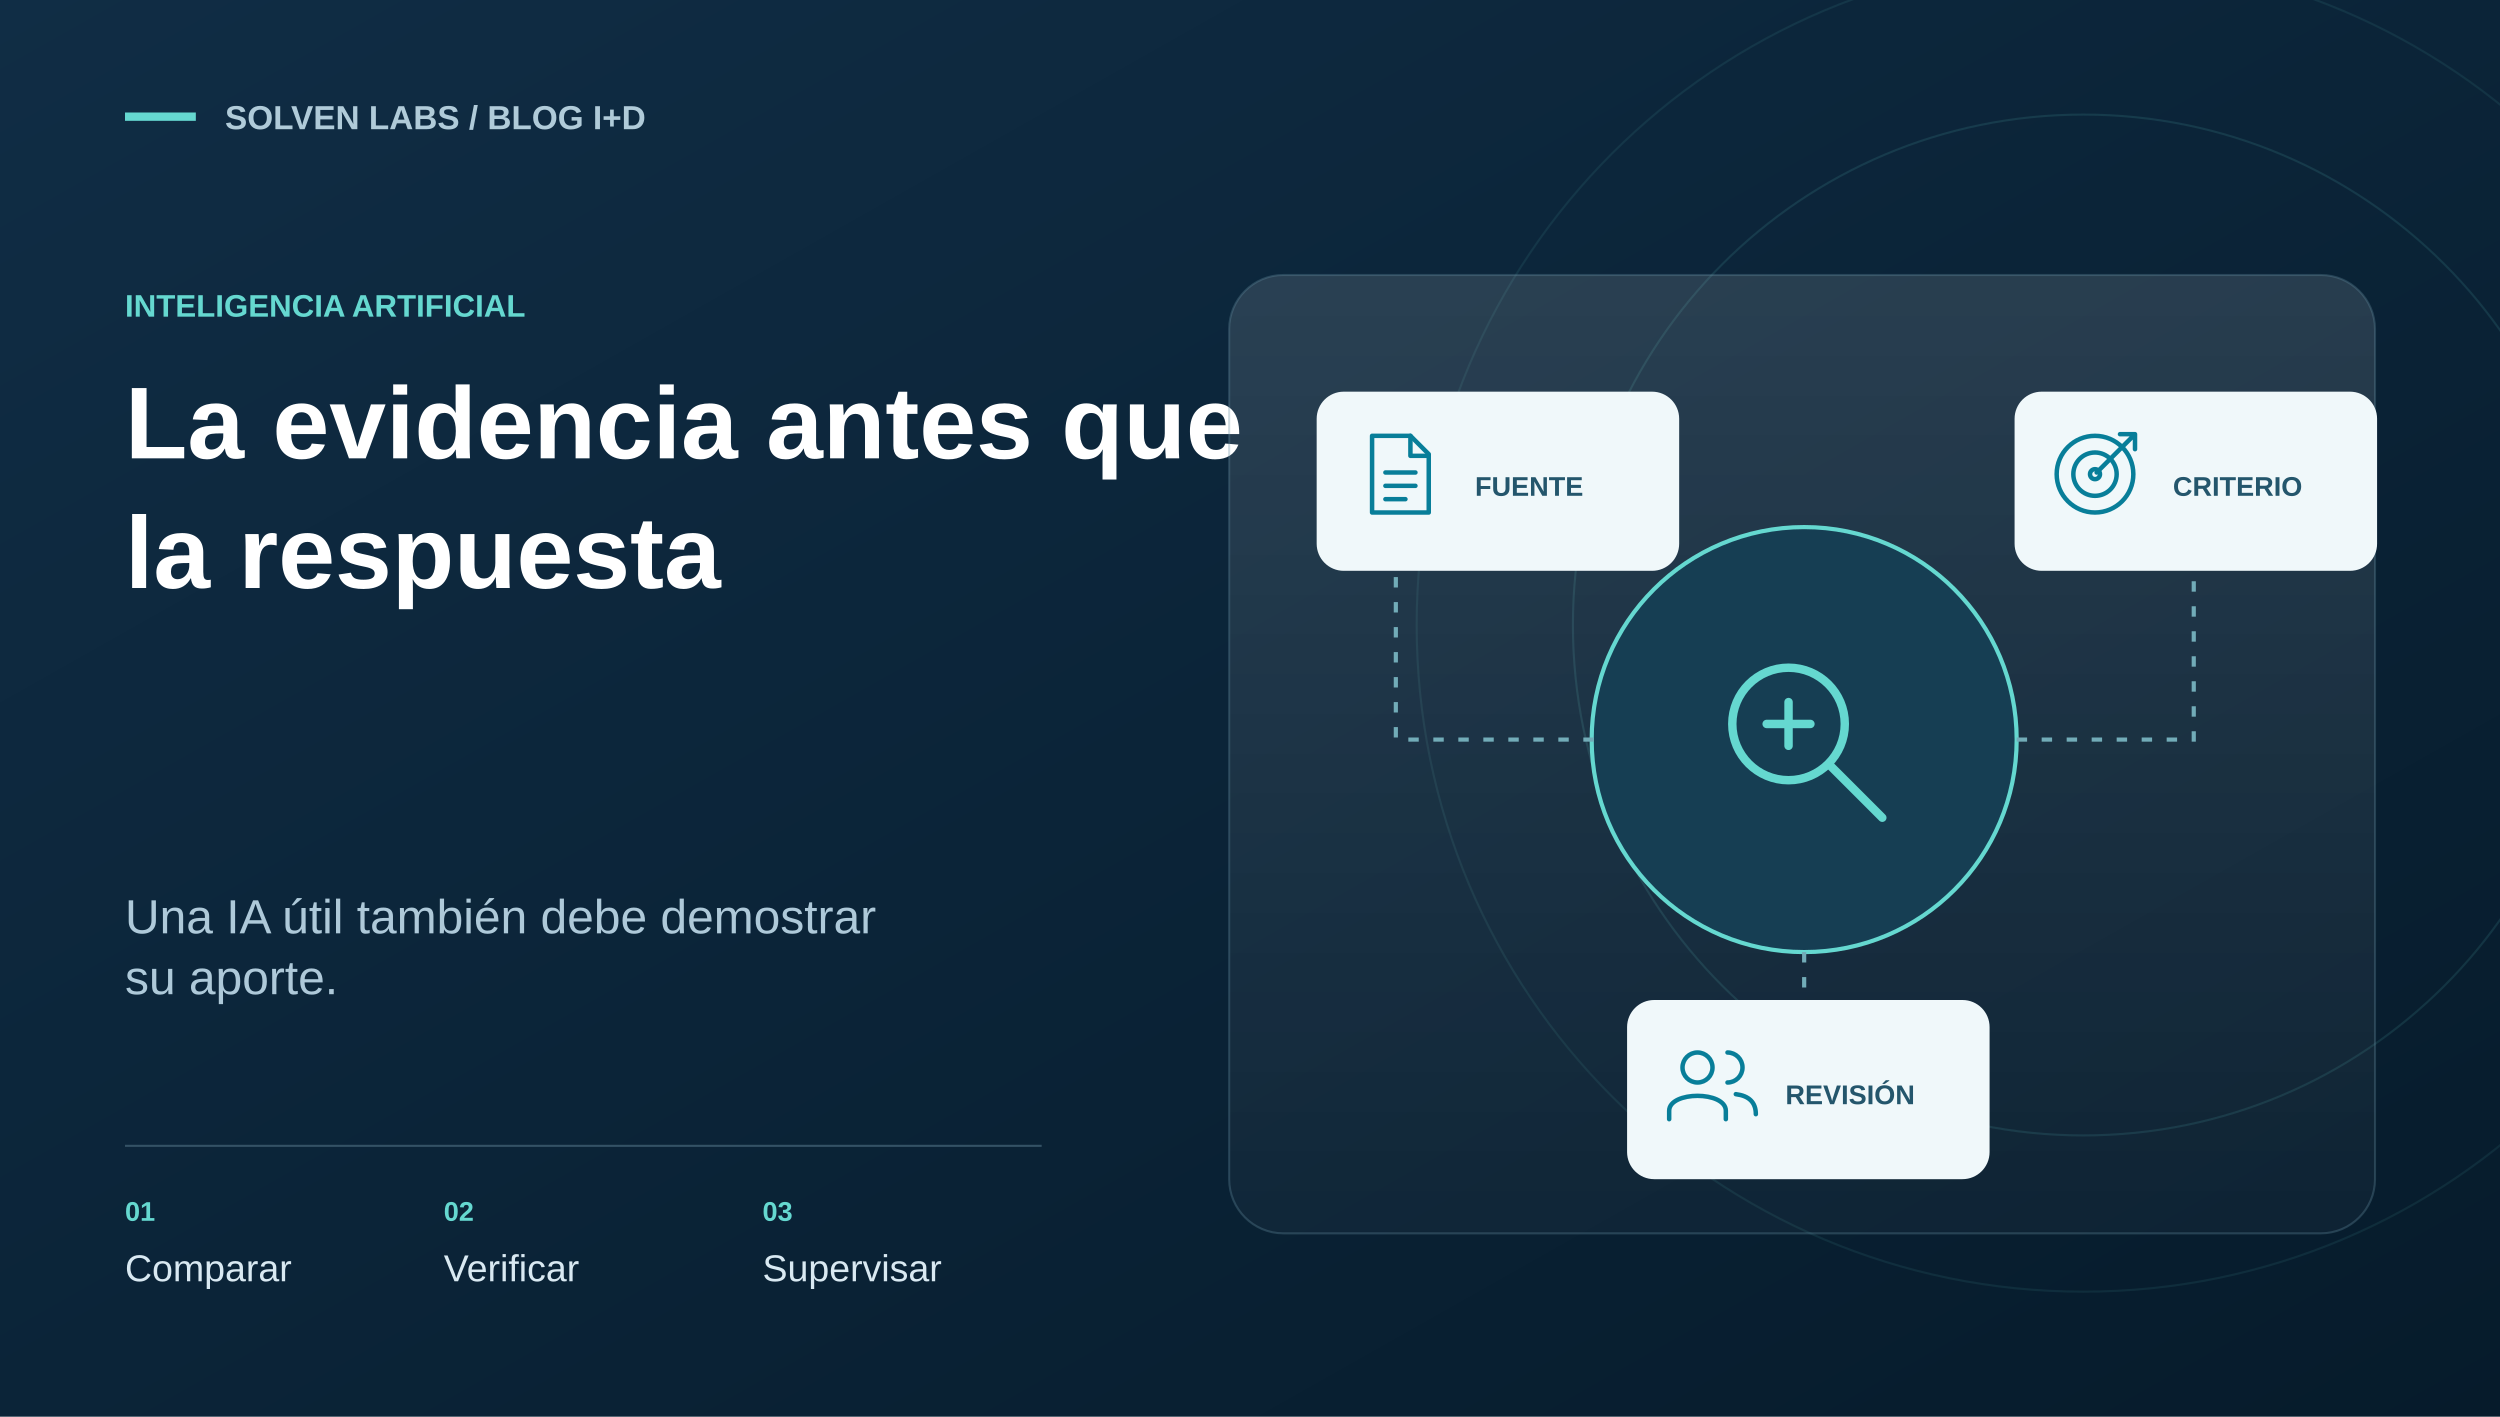
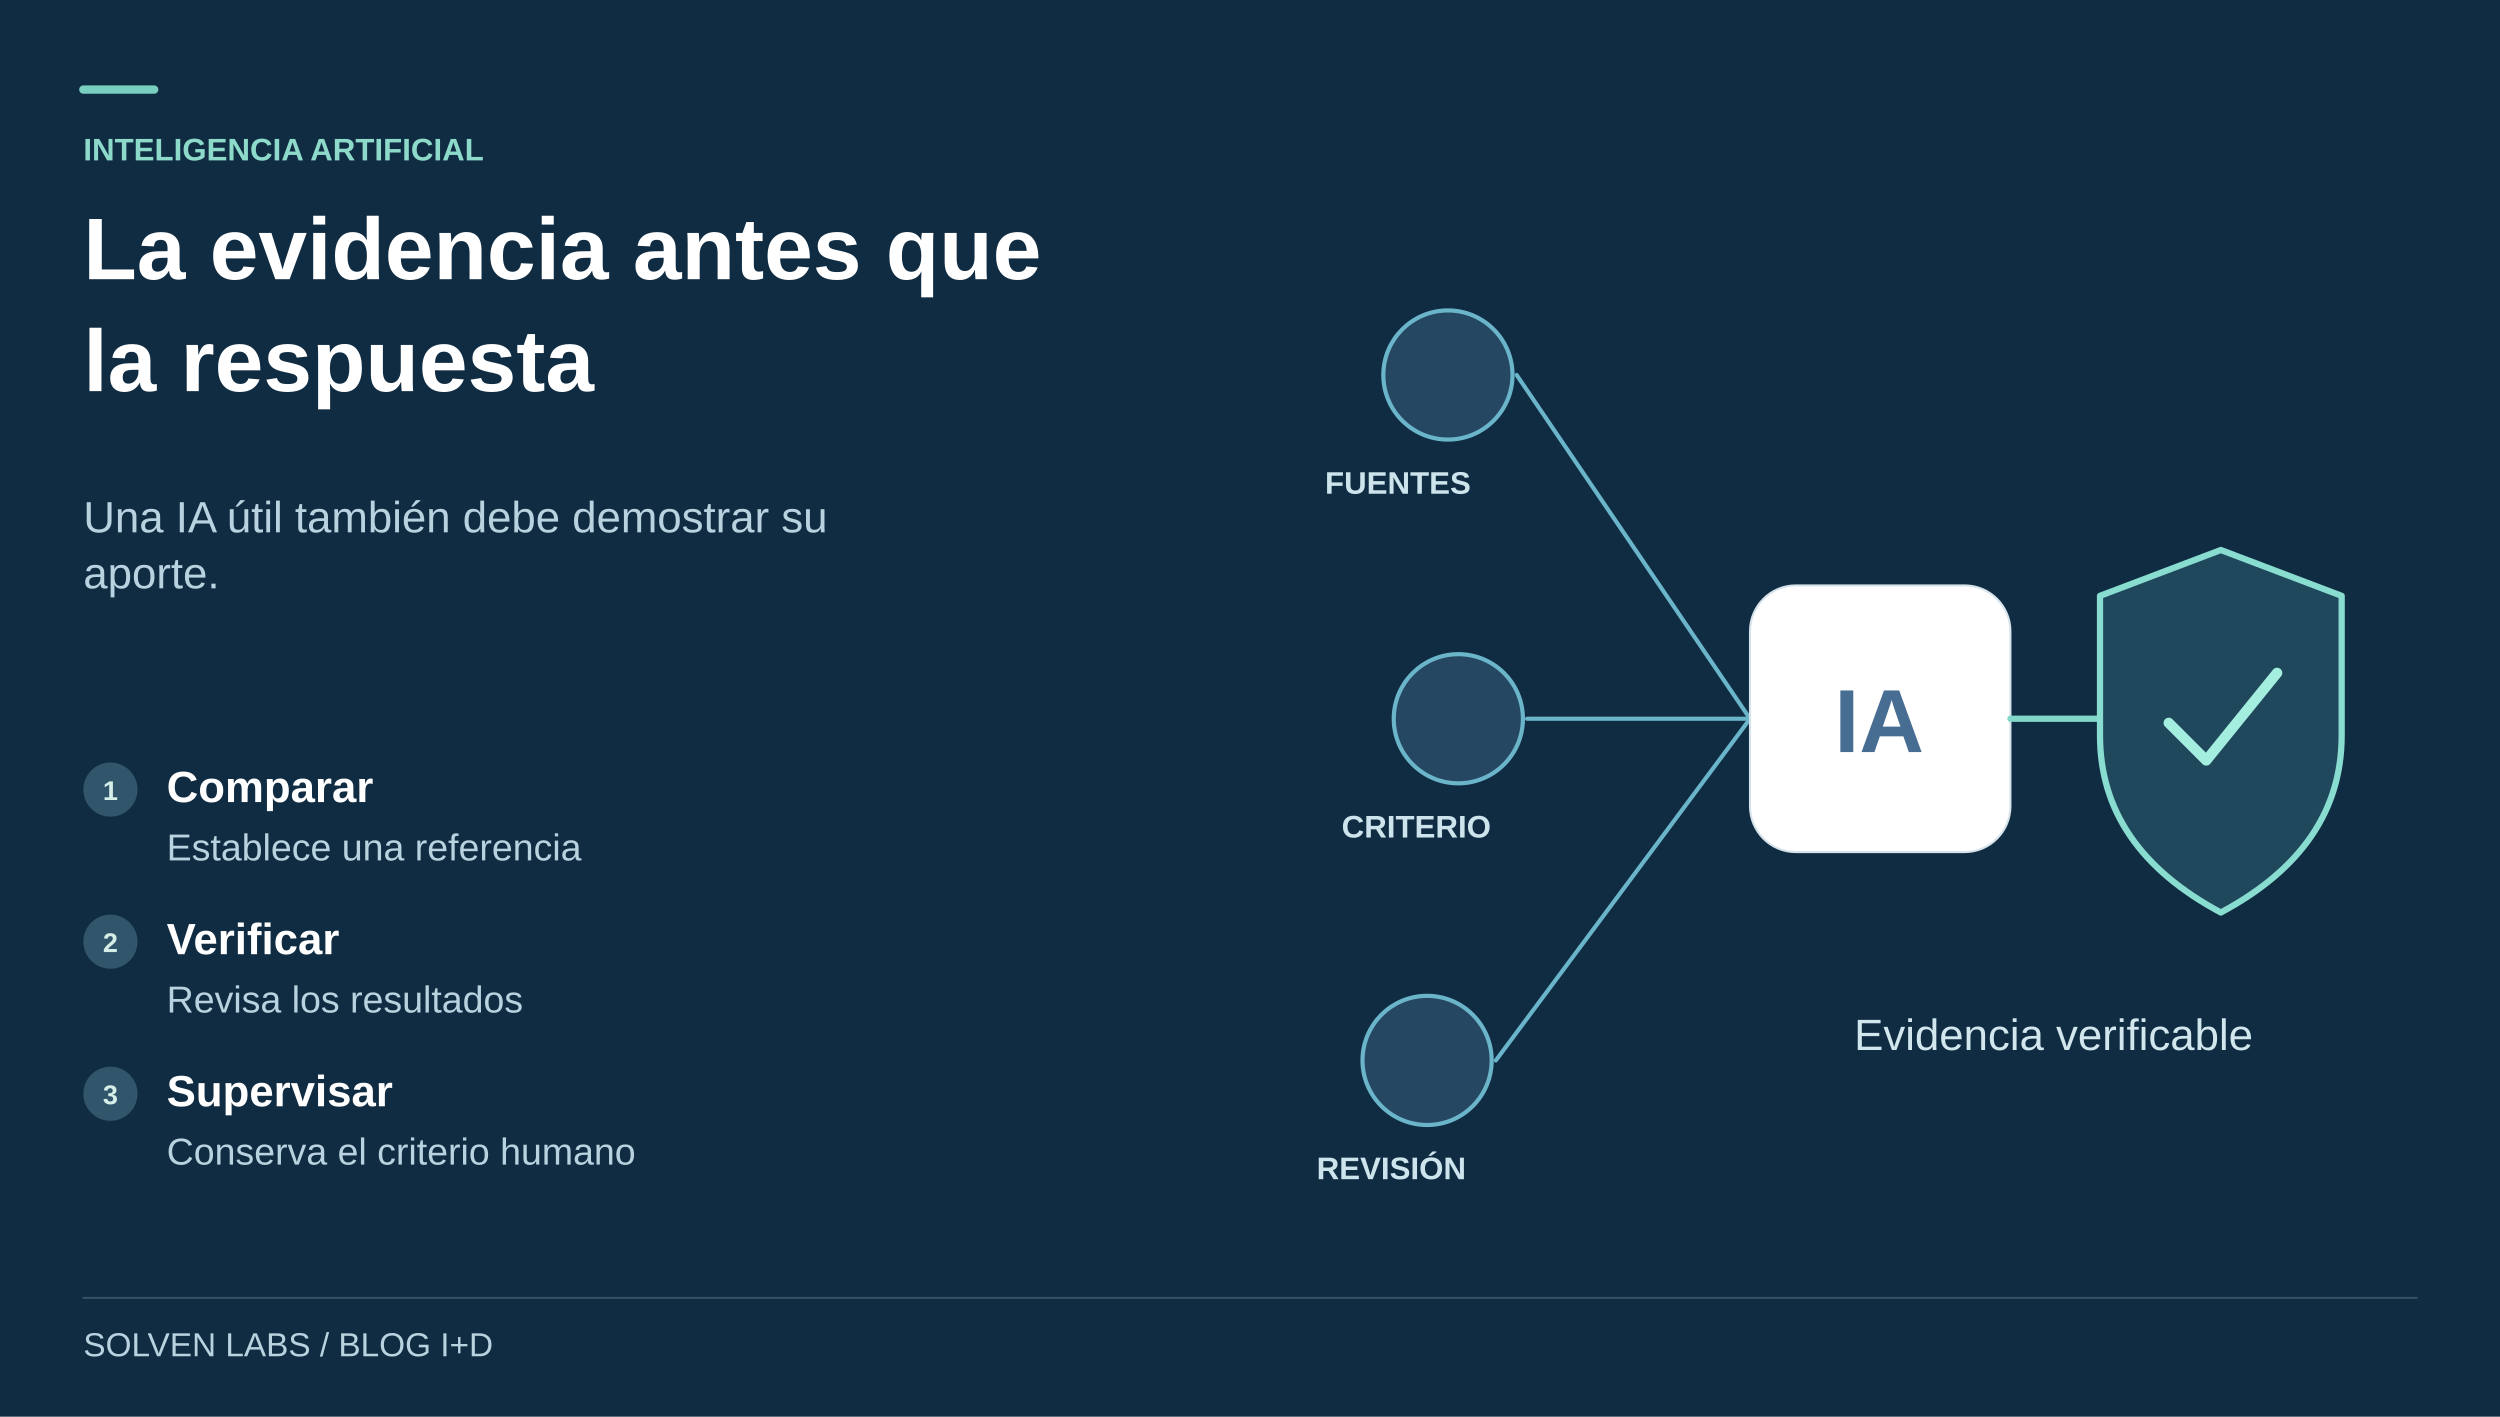
- <svg xmlns="http://www.w3.org/2000/svg" viewBox="0 0 1200 680" role="img" aria-labelledby="title desc">
-   <defs>
-     <linearGradient id="paper" x2="1" y2="1">
-       <stop stop-color="#f9fcfd" />
-       <stop offset="1" stop-color="#eaf2f6" />
-     </linearGradient>
-     <linearGradient id="night" x2="1" y2="1">
-       <stop stop-color="#102d45" />
-       <stop offset="1" stop-color="#061b2b" />
-     </linearGradient>
-     <linearGradient id="glass" x2="0" y2="1">
-       <stop stop-color="#fff" stop-opacity=".12" />
-       <stop offset="1" stop-color="#fff" stop-opacity=".025" />
-     </linearGradient>
-     <filter id="shadow" x="-30%" y="-30%" width="160%" height="180%">
-       <feDropShadow dx="0" dy="10" stdDeviation="12" flood-color="#052d45" flood-opacity=".1" />
-     </filter>
-     <marker id="arrow" viewBox="0 0 10 10" refX="8" refY="5" markerWidth="5" markerHeight="5" orient="auto">
-       <path d="m1 1 7 4-7 4" fill="none" stroke="#56a4b9" stroke-width="1.5" />
-     </marker>
-   </defs>
+ <svg xmlns="http://www.w3.org/2000/svg" width="1200" height="680" viewBox="0 0 1200 680" role="img" aria-labelledby="title desc">
+   <rect x="0" y="0" width="1200" height="680" rx="0" fill="#102c42" stroke="none" />
  <g font-family="Arial, Helvetica, sans-serif">
-     <rect width="1200" height="680" fill="url(#night)" />
-     <circle cx="1000" cy="300" r="320" fill="none" stroke="#65d8d0" stroke-opacity=".09" />
-     <circle cx="1000" cy="300" r="245" fill="none" stroke="#65d8d0" stroke-opacity=".12" />
-     <path d="M60 56h34" stroke="#65d8d0" stroke-width="4" />
-     <text x="108" y="62" fill="#b0cbd9" font-size="16" font-weight="700">SOLVEN LABS  /  BLOG I+D</text>
-     <text x="60" y="152" fill="#65d8d0" font-size="15" font-weight="700">INTELIGENCIA ARTIFICIAL</text>
-     <text x="60" y="220" fill="#fff" font-size="49" font-weight="700">La evidencia antes que</text>
-     <text x="60" y="282.23" fill="#fff" font-size="49" font-weight="700">la respuesta</text>
-     <text x="60" y="448" fill="#aec9d9" font-size="23" font-weight="400">Una IA útil también debe demostrar</text>
-     <text x="60" y="477.21" fill="#aec9d9" font-size="23" font-weight="400">su aporte.</text>
-     <path d="M60 550h440" stroke="#345265" />
-     <text x="60" y="586" fill="#65d8d0" font-size="13" font-weight="700">01</text>
-     <text x="60" y="615" fill="#d9e9f2" font-size="18" font-weight="500">Comparar</text>
-     <text x="213" y="586" fill="#65d8d0" font-size="13" font-weight="700">02</text>
-     <text x="213" y="615" fill="#d9e9f2" font-size="18" font-weight="500">Verificar</text>
-     <text x="366" y="586" fill="#65d8d0" font-size="13" font-weight="700">03</text>
-     <text x="366" y="615" fill="#d9e9f2" font-size="18" font-weight="500">Supervisar</text>
-     <g transform="translate(590 132)">
-       <rect width="550" height="460" rx="26" fill="url(#glass)" stroke="#648ea1" stroke-opacity=".32" />
-       <circle cx="276" cy="223" r="102" fill="#163e53" stroke="#65d8d0" stroke-width="2" />
-       <g transform="translate(228 175) scale(1.5)" fill="none" stroke="#65d8d0" stroke-width="2.7" stroke-linecap="round" stroke-linejoin="round">
-         <circle cx="27" cy="27" r="18" />
-         <path d="m40 40 17 17M20 27h14M27 20v14" />
-       </g>
-       <path d="M175 223H80V103m298 120h85V103M276 325v61" fill="none" stroke="#72acb8" stroke-width="2" stroke-dasharray="5 7" />
-       <rect x="42" y="56" width="174" height="86" rx="13" fill="#f0f8fa" />
-       <g transform="translate(55 70) scale(0.8)" fill="none" stroke="#087e99" stroke-width="2.7" stroke-linecap="round" stroke-linejoin="round">
-         <path d="M17 9h23l11 11v35H17z" />
-         <path d="M40 9v12h11M25 31h18M25 39h18M25 47h12" />
-       </g>
-       <text x="118" y="106" fill="#24566c" font-size="13" font-weight="700">FUENTE</text>
-       <rect x="377" y="56" width="174" height="86" rx="13" fill="#f0f8fa" />
-       <g transform="translate(390 70) scale(0.8)" fill="none" stroke="#087e99" stroke-width="2.7" stroke-linecap="round" stroke-linejoin="round">
-         <circle cx="32" cy="32" r="23" />
-         <circle cx="32" cy="32" r="13" />
-         <circle cx="32" cy="32" r="3" />
-         <path d="m33 31 23-23M47 8h9v9" />
-       </g>
-       <text x="453" y="106" fill="#24566c" font-size="13" font-weight="700">CRITERIO</text>
-       <rect x="191" y="348" width="174" height="86" rx="13" fill="#f0f8fa" />
-       <g transform="translate(204 362) scale(0.8)" fill="none" stroke="#087e99" stroke-width="2.7" stroke-linecap="round" stroke-linejoin="round">
-         <circle cx="26" cy="23" r="9" />
-         <path d="M9 54v-5c0-12 34-12 34 0v5M44 14a9 9 0 0 1 0 18M49 39c8 1 12 5 12 12" />
-       </g>
-       <text x="267" y="398" fill="#24566c" font-size="13" font-weight="700">REVISIÓN</text>
+     <path d="M40 43h34" fill="none" stroke="#79cfbf" stroke-width="4" stroke-linecap="round" stroke-linejoin="round" stroke-dasharray="" />
+     <text x="40" y="77" font-size="15" fill="#8edaca" font-weight="700" text-anchor="start">INTELIGENCIA ARTIFICIAL</text>
+     <text x="40" y="134" font-size="42" fill="#fff" font-weight="700" text-anchor="start">La evidencia antes que</text>
+     <text x="40" y="187.76" font-size="42" fill="#fff" font-weight="700" text-anchor="start">la respuesta</text>
+     <text x="40" y="255.52" font-size="21" fill="#b9d2df" font-weight="400" text-anchor="start">Una IA útil también debe demostrar su</text>
+     <text x="40" y="282.4" font-size="21" fill="#b9d2df" font-weight="400" text-anchor="start">aporte.</text>
+     <g transform="translate(620 100)">
+       <circle cx="75" cy="80" r="31" fill="#264762" stroke="#6bb5ca" stroke-width="2" />
+       <path d="M108 80 220 245" fill="none" stroke="#6bb5ca" stroke-width="2" stroke-linecap="round" stroke-linejoin="round" stroke-dasharray="" />
+       <circle cx="80" cy="245" r="31" fill="#264762" stroke="#6bb5ca" stroke-width="2" />
+       <path d="M113 245 220 245" fill="none" stroke="#6bb5ca" stroke-width="2" stroke-linecap="round" stroke-linejoin="round" stroke-dasharray="" />
+       <circle cx="65" cy="409" r="31" fill="#264762" stroke="#6bb5ca" stroke-width="2" />
+       <path d="M98 409 220 245" fill="none" stroke="#6bb5ca" stroke-width="2" stroke-linecap="round" stroke-linejoin="round" stroke-dasharray="" />
+       <rect x="220" y="181" width="125" height="128" rx="22" fill="#fff" stroke="#d6e3eb" />
+       <text x="282" y="261" font-size="43" fill="#476d92" font-weight="700" text-anchor="middle">IA</text>
+       <path d="M345 245h45" fill="none" stroke="#82d7c9" stroke-width="3" stroke-linecap="round" stroke-linejoin="round" stroke-dasharray="" />
+       <path d="M446 164 504 186v67q0 54-58 85-58-31-58-85v-67Z" fill="#20485c" stroke="#89ddd0" stroke-width="3" stroke-linecap="round" stroke-linejoin="round" stroke-dasharray="" />
+       <path d="M421 247l18 18 34-42" fill="none" stroke="#a4eee0" stroke-width="5" stroke-linecap="round" stroke-linejoin="round" stroke-dasharray="" />
+       <text x="16" y="137" font-size="15" fill="#cde4ec" font-weight="700" text-anchor="start">FUENTES</text>
+       <text x="24" y="302" font-size="15" fill="#cde4ec" font-weight="700" text-anchor="start">CRITERIO</text>
+       <text x="12" y="466" font-size="15" fill="#cde4ec" font-weight="700" text-anchor="start">REVISIÓN</text>
+       <text x="270" y="404" font-size="21" fill="#d1e6ed" font-weight="400" text-anchor="start">Evidencia verificable</text>
    </g>
+     <circle cx="53" cy="379" r="13" fill="#31556b" stroke="none" stroke-width="2" />
+     <text x="53" y="384" font-size="13" fill="#d5eee8" font-weight="700" text-anchor="middle">1</text>
+     <text x="80" y="385" font-size="21" fill="#fff" font-weight="700" text-anchor="start">Comparar</text>
+     <text x="80" y="413" font-size="18" fill="#b9d2df" font-weight="400" text-anchor="start">Establece una referencia</text>
+     <circle cx="53" cy="452" r="13" fill="#31556b" stroke="none" stroke-width="2" />
+     <text x="53" y="457" font-size="13" fill="#d5eee8" font-weight="700" text-anchor="middle">2</text>
+     <text x="80" y="458" font-size="21" fill="#fff" font-weight="700" text-anchor="start">Verificar</text>
+     <text x="80" y="486" font-size="18" fill="#b9d2df" font-weight="400" text-anchor="start">Revisa los resultados</text>
+     <circle cx="53" cy="525" r="13" fill="#31556b" stroke="none" stroke-width="2" />
+     <text x="53" y="530" font-size="13" fill="#d5eee8" font-weight="700" text-anchor="middle">3</text>
+     <text x="80" y="531" font-size="21" fill="#fff" font-weight="700" text-anchor="start">Supervisar</text>
+     <text x="80" y="559" font-size="18" fill="#b9d2df" font-weight="400" text-anchor="start">Conserva el criterio humano</text>
+     <path d="M40 623H1160" fill="none" stroke="#345064" stroke-width="1" stroke-linecap="round" stroke-linejoin="round" stroke-dasharray="" />
+     <text x="40" y="651" font-size="16" fill="#b9d2df" font-weight="400" text-anchor="start">SOLVEN LABS / BLOG I+D</text>
  </g>
</svg>
